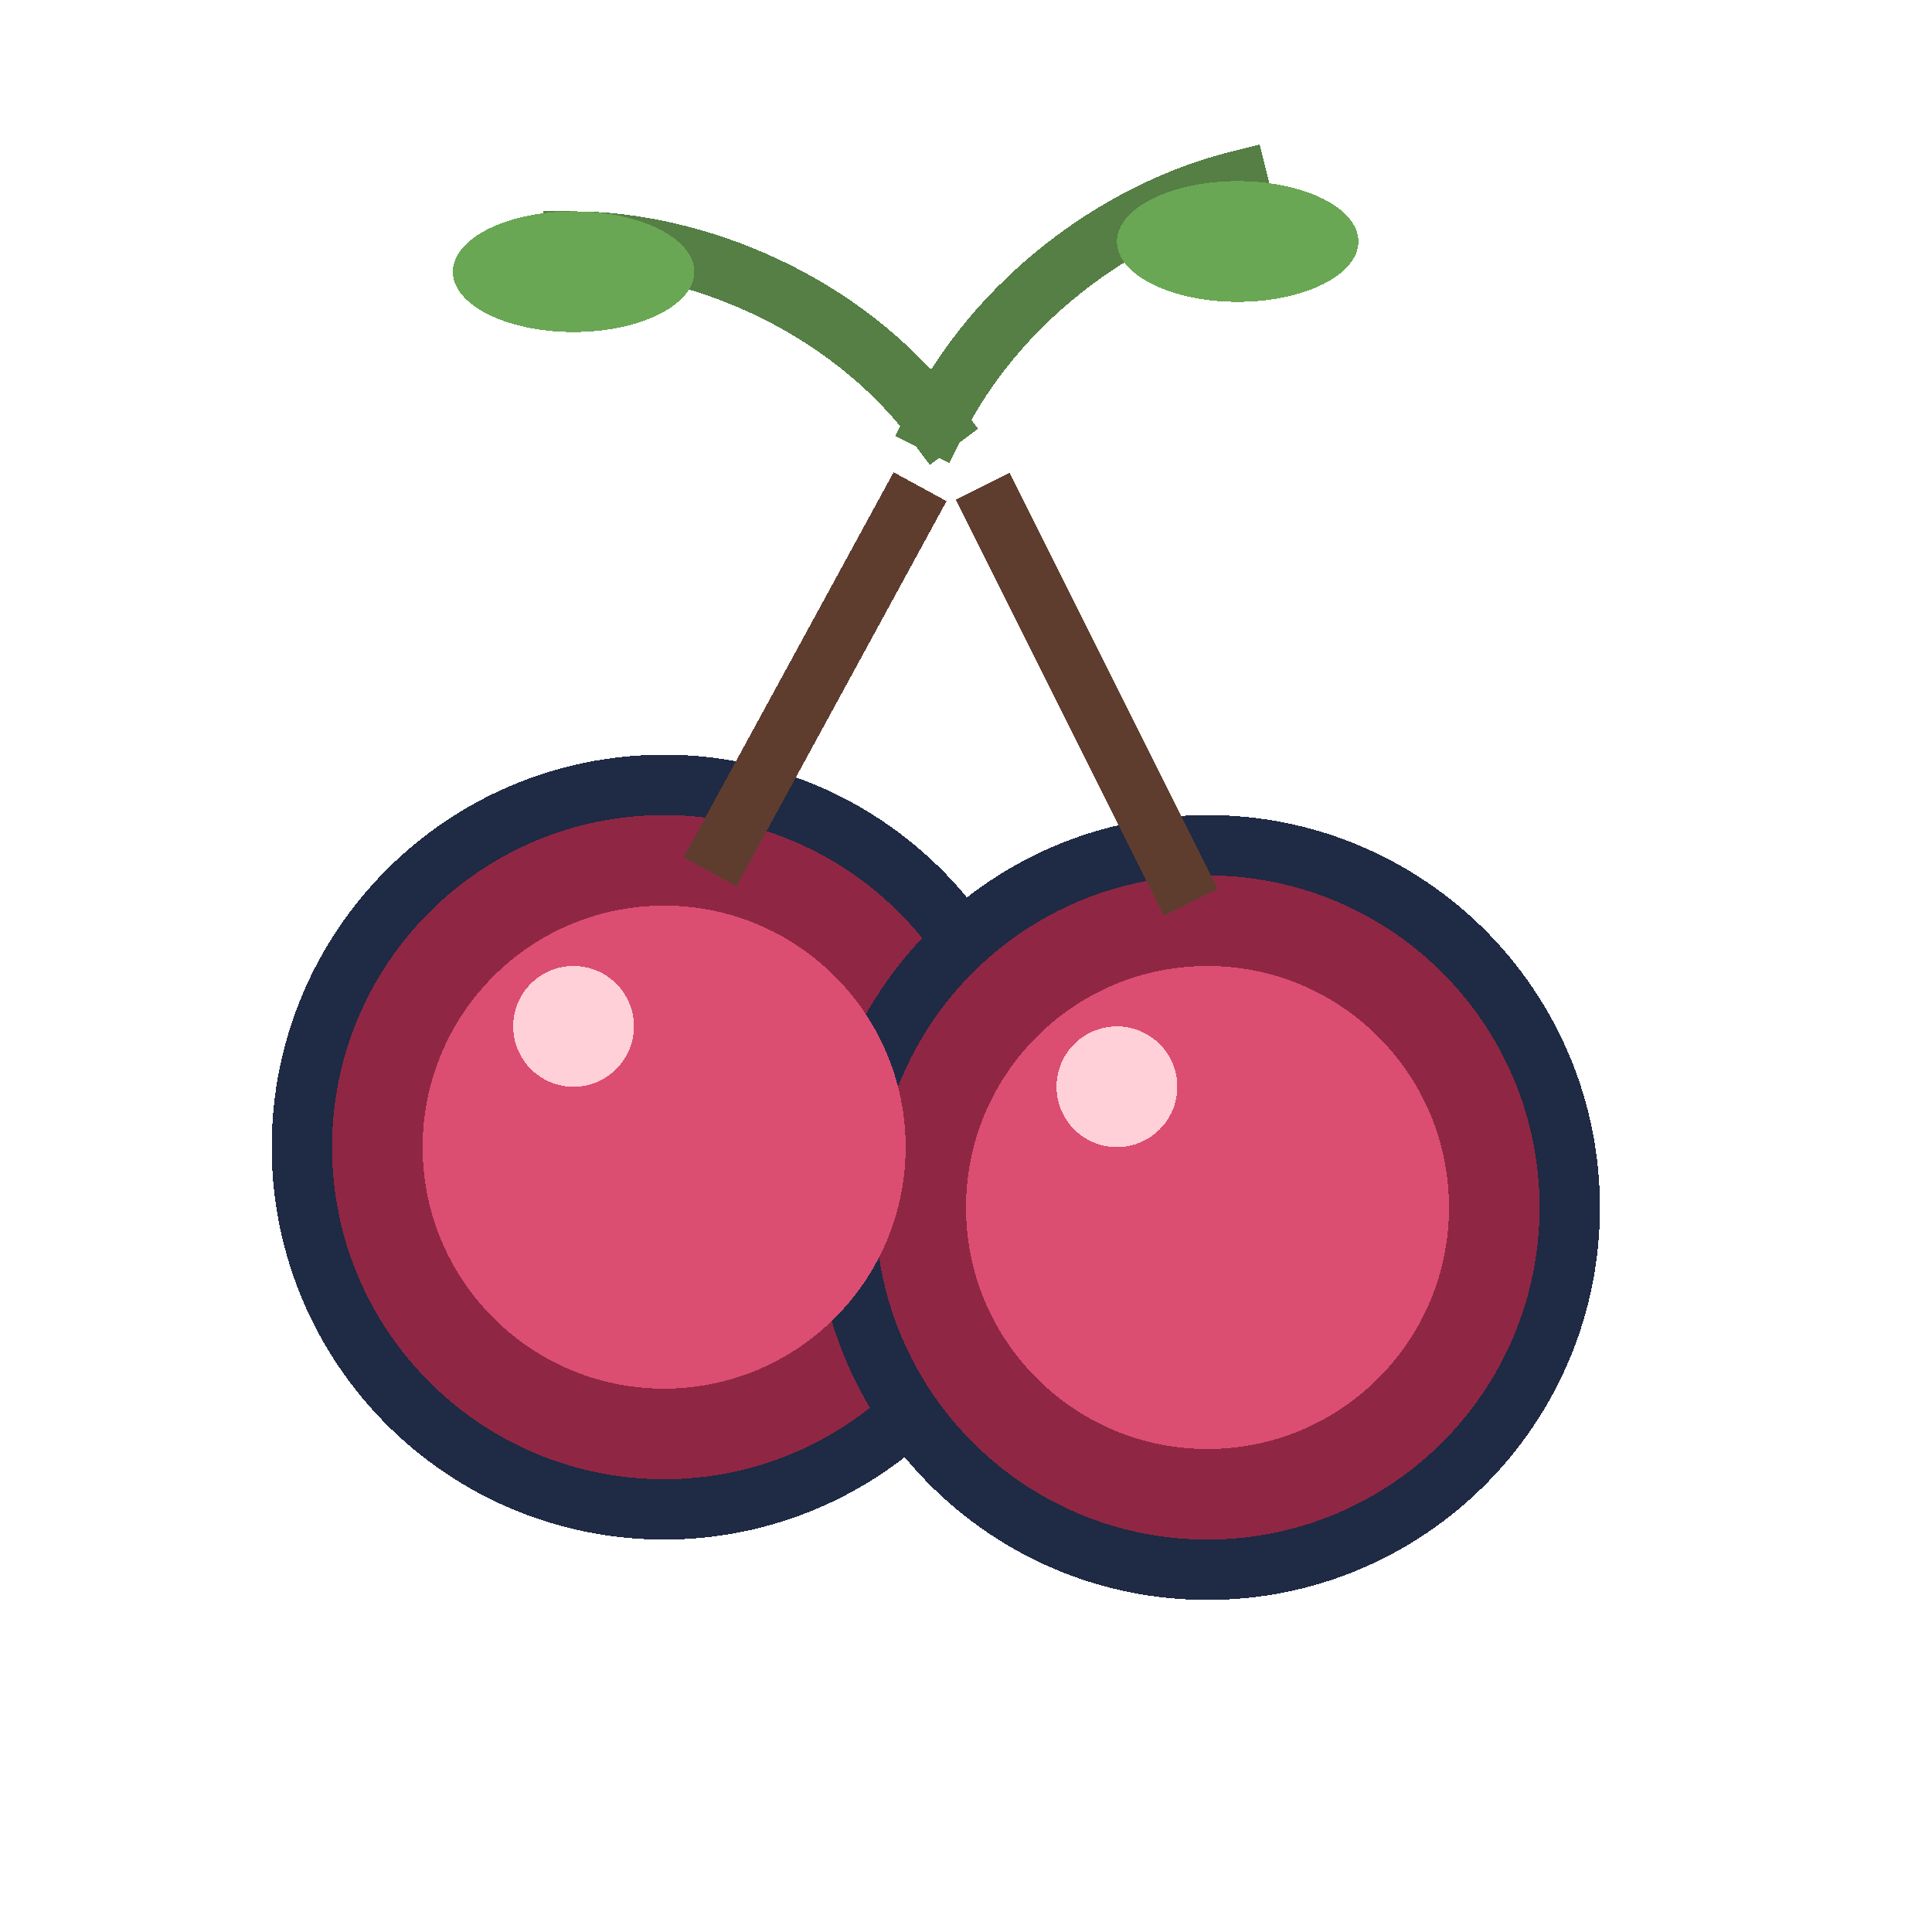
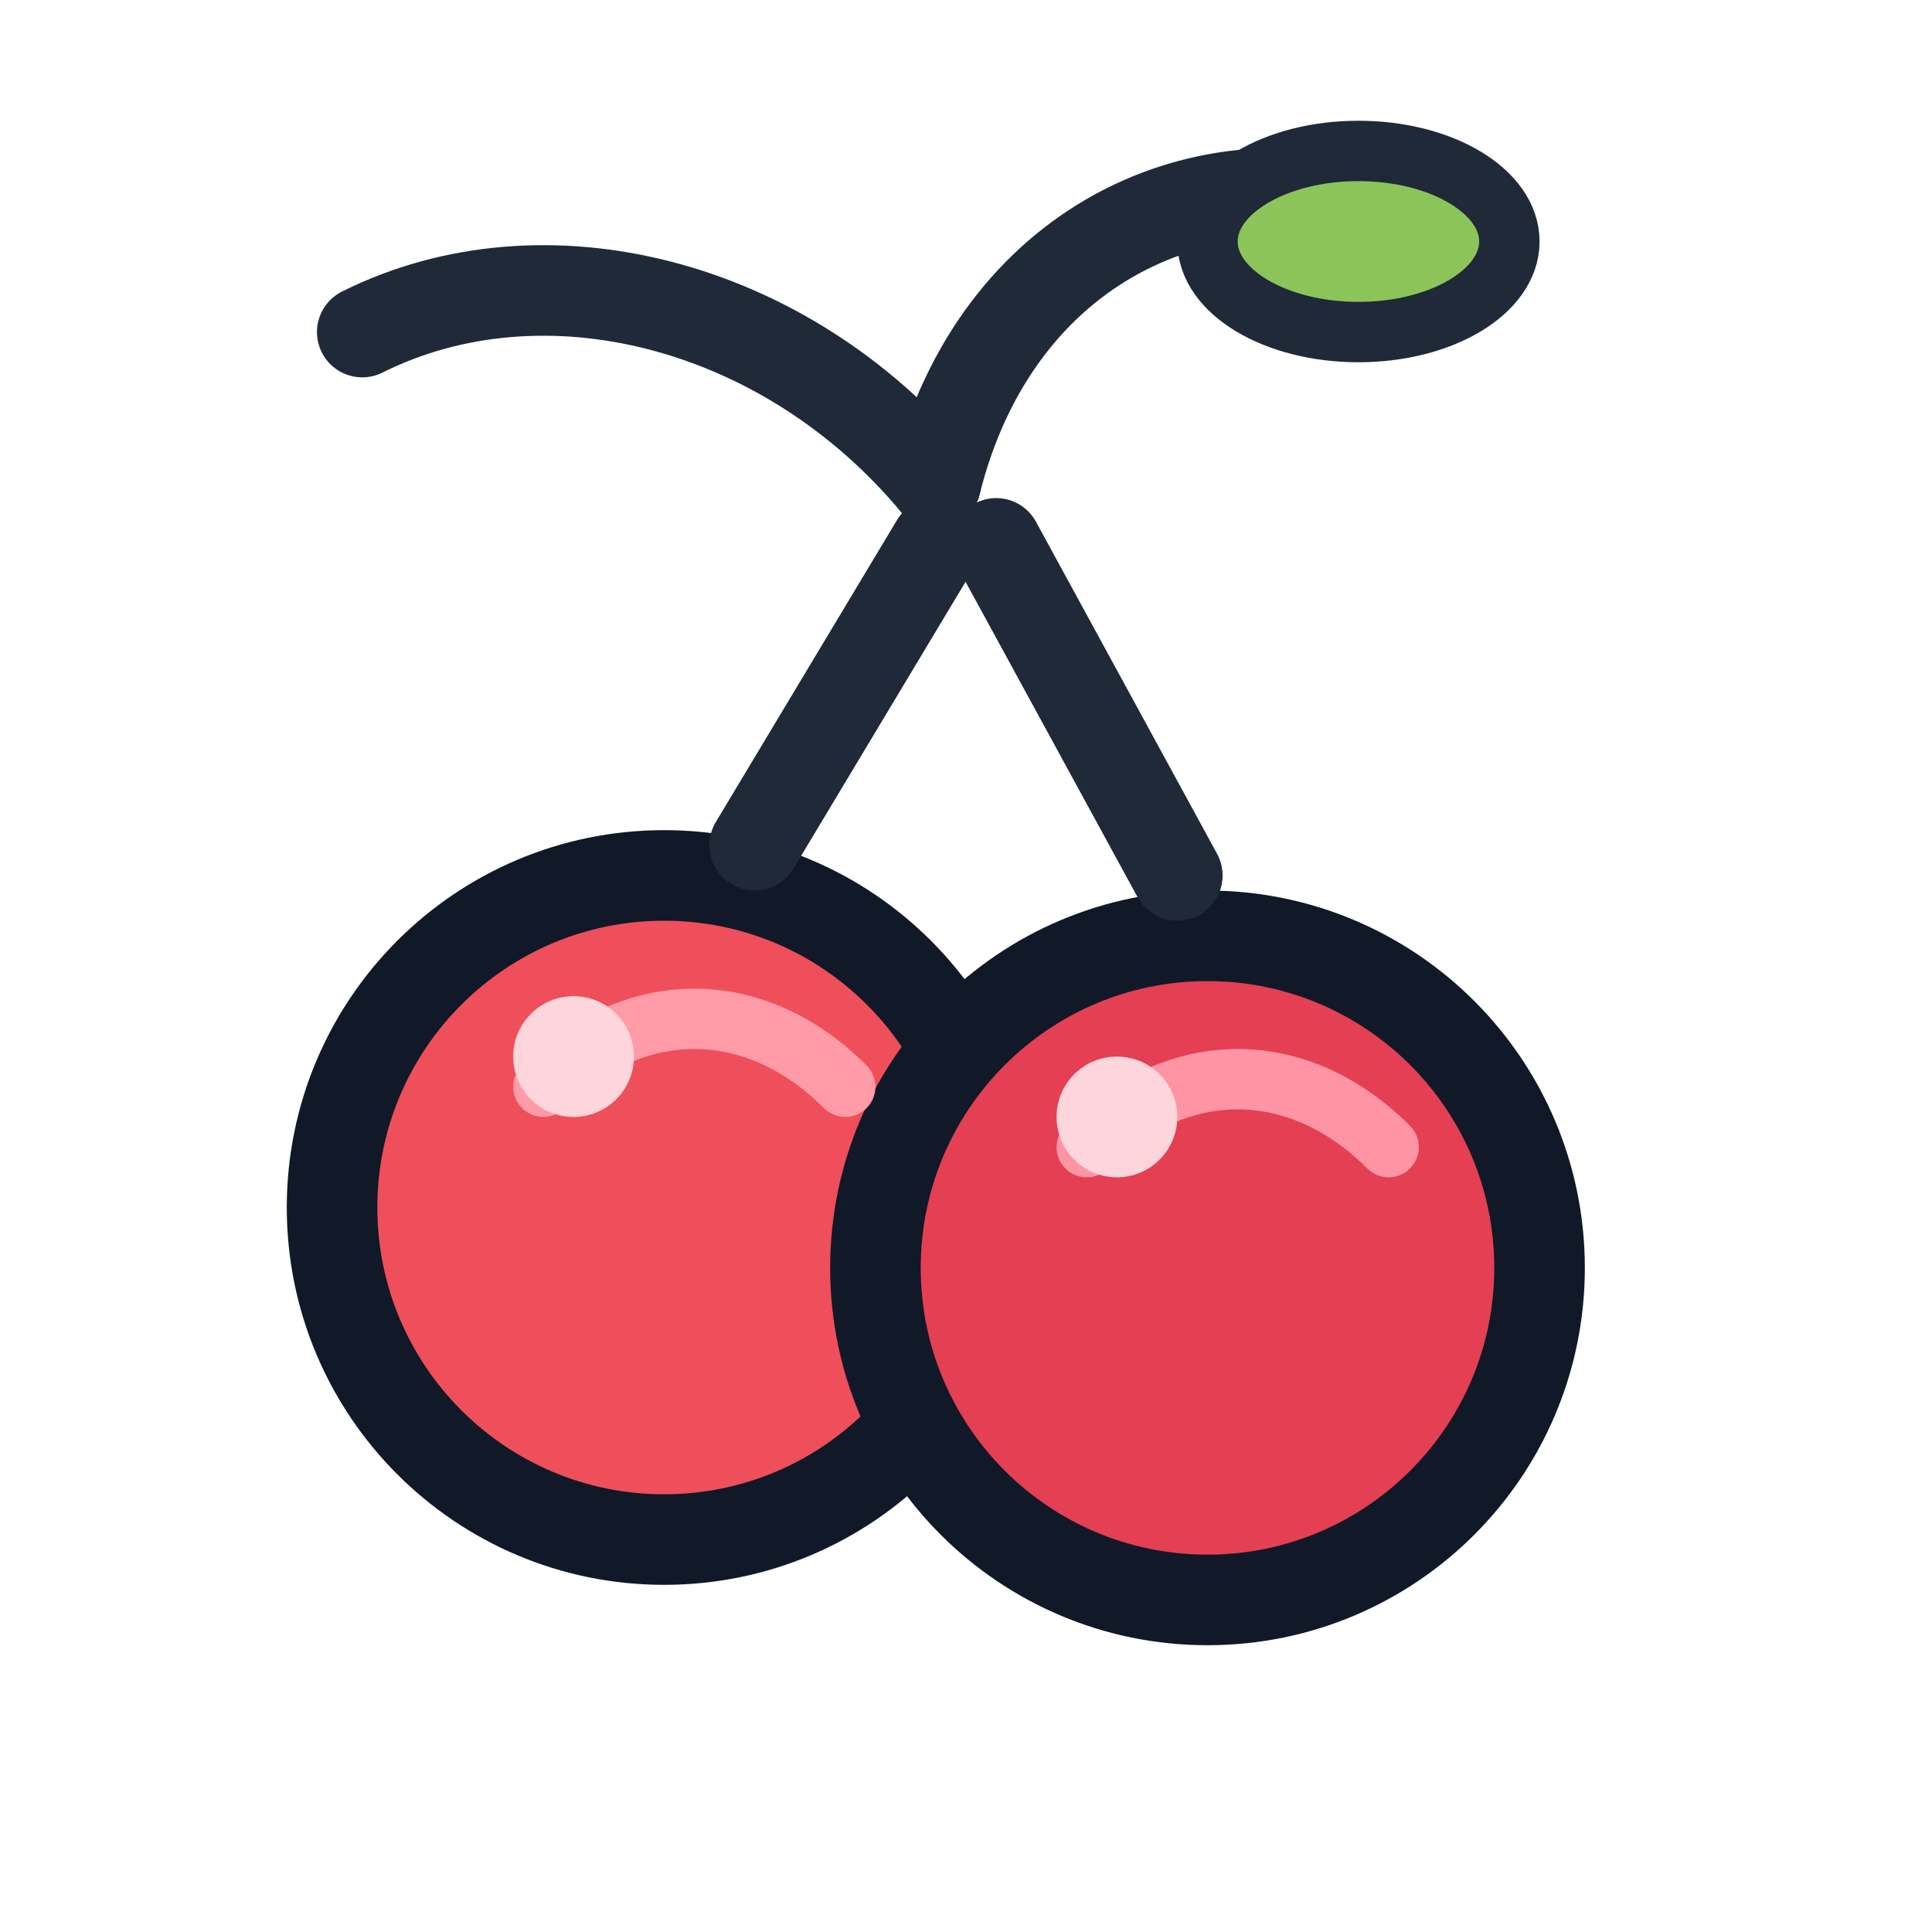
- <svg xmlns="http://www.w3.org/2000/svg" viewBox="0 0 64 64" shape-rendering="crispEdges" role="img" aria-label="cherries">
+ <svg xmlns="http://www.w3.org/2000/svg" viewBox="0 0 64 64" role="img" aria-label="cherries">
  <rect width="64" height="64" fill="transparent" />
-   <path d="M31 14c2-4 6-7 10-8M31 14c-3-4-8-6-12-6" fill="none" stroke="#557f45" stroke-width="2" stroke-linecap="square" />
-   <ellipse cx="41" cy="8" rx="4" ry="2" fill="#6aa754" />
-   <ellipse cx="19" cy="9" rx="4" ry="2" fill="#6aa754" />
-   <circle cx="22" cy="38" r="12" fill="#8f2744" stroke="#1f2a44" stroke-width="2" />
-   <circle cx="40" cy="40" r="12" fill="#8f2744" stroke="#1f2a44" stroke-width="2" />
-   <circle cx="22" cy="38" r="8" fill="#dc4d72" />
-   <circle cx="40" cy="40" r="8" fill="#dc4d72" />
-   <circle cx="19" cy="34" r="2" fill="#ffd0d7" />
-   <circle cx="37" cy="36" r="2" fill="#ffd0d7" />
-   <path d="M30 17 24 28M33 17l6 12" fill="none" stroke="#5e3d2f" stroke-width="2" stroke-linecap="square" />
+   <path d="M31 16C33 8 40 5 46 7" fill="none" stroke="#1f2937" stroke-width="3" stroke-linecap="round" />
+   <path d="M31 16C26 10 18 8 12 11" fill="none" stroke="#1f2937" stroke-width="3" stroke-linecap="round" />
+   <ellipse cx="45" cy="8" rx="5" ry="3" fill="#8bc55a" stroke="#1f2937" stroke-width="2" />
+   <circle cx="22" cy="40" r="11" fill="#ef4e5b" stroke="#111827" stroke-width="3" />
+   <circle cx="40" cy="42" r="11" fill="#e43f53" stroke="#111827" stroke-width="3" />
+   <path d="M18 36c3-3 7-3 10 0" fill="none" stroke="#ff9aa7" stroke-width="2" stroke-linecap="round" />
+   <path d="M36 38c3-3 7-3 10 0" fill="none" stroke="#ff95a4" stroke-width="2" stroke-linecap="round" />
+   <circle cx="19" cy="35" r="2" fill="#ffd5dc" />
+   <circle cx="37" cy="37" r="2" fill="#ffd5dc" />
+   <path d="M31 18l-6 10" fill="none" stroke="#1f2937" stroke-width="3" stroke-linecap="round" />
+   <path d="M33 18l6 11" fill="none" stroke="#1f2937" stroke-width="3" stroke-linecap="round" />
</svg>
